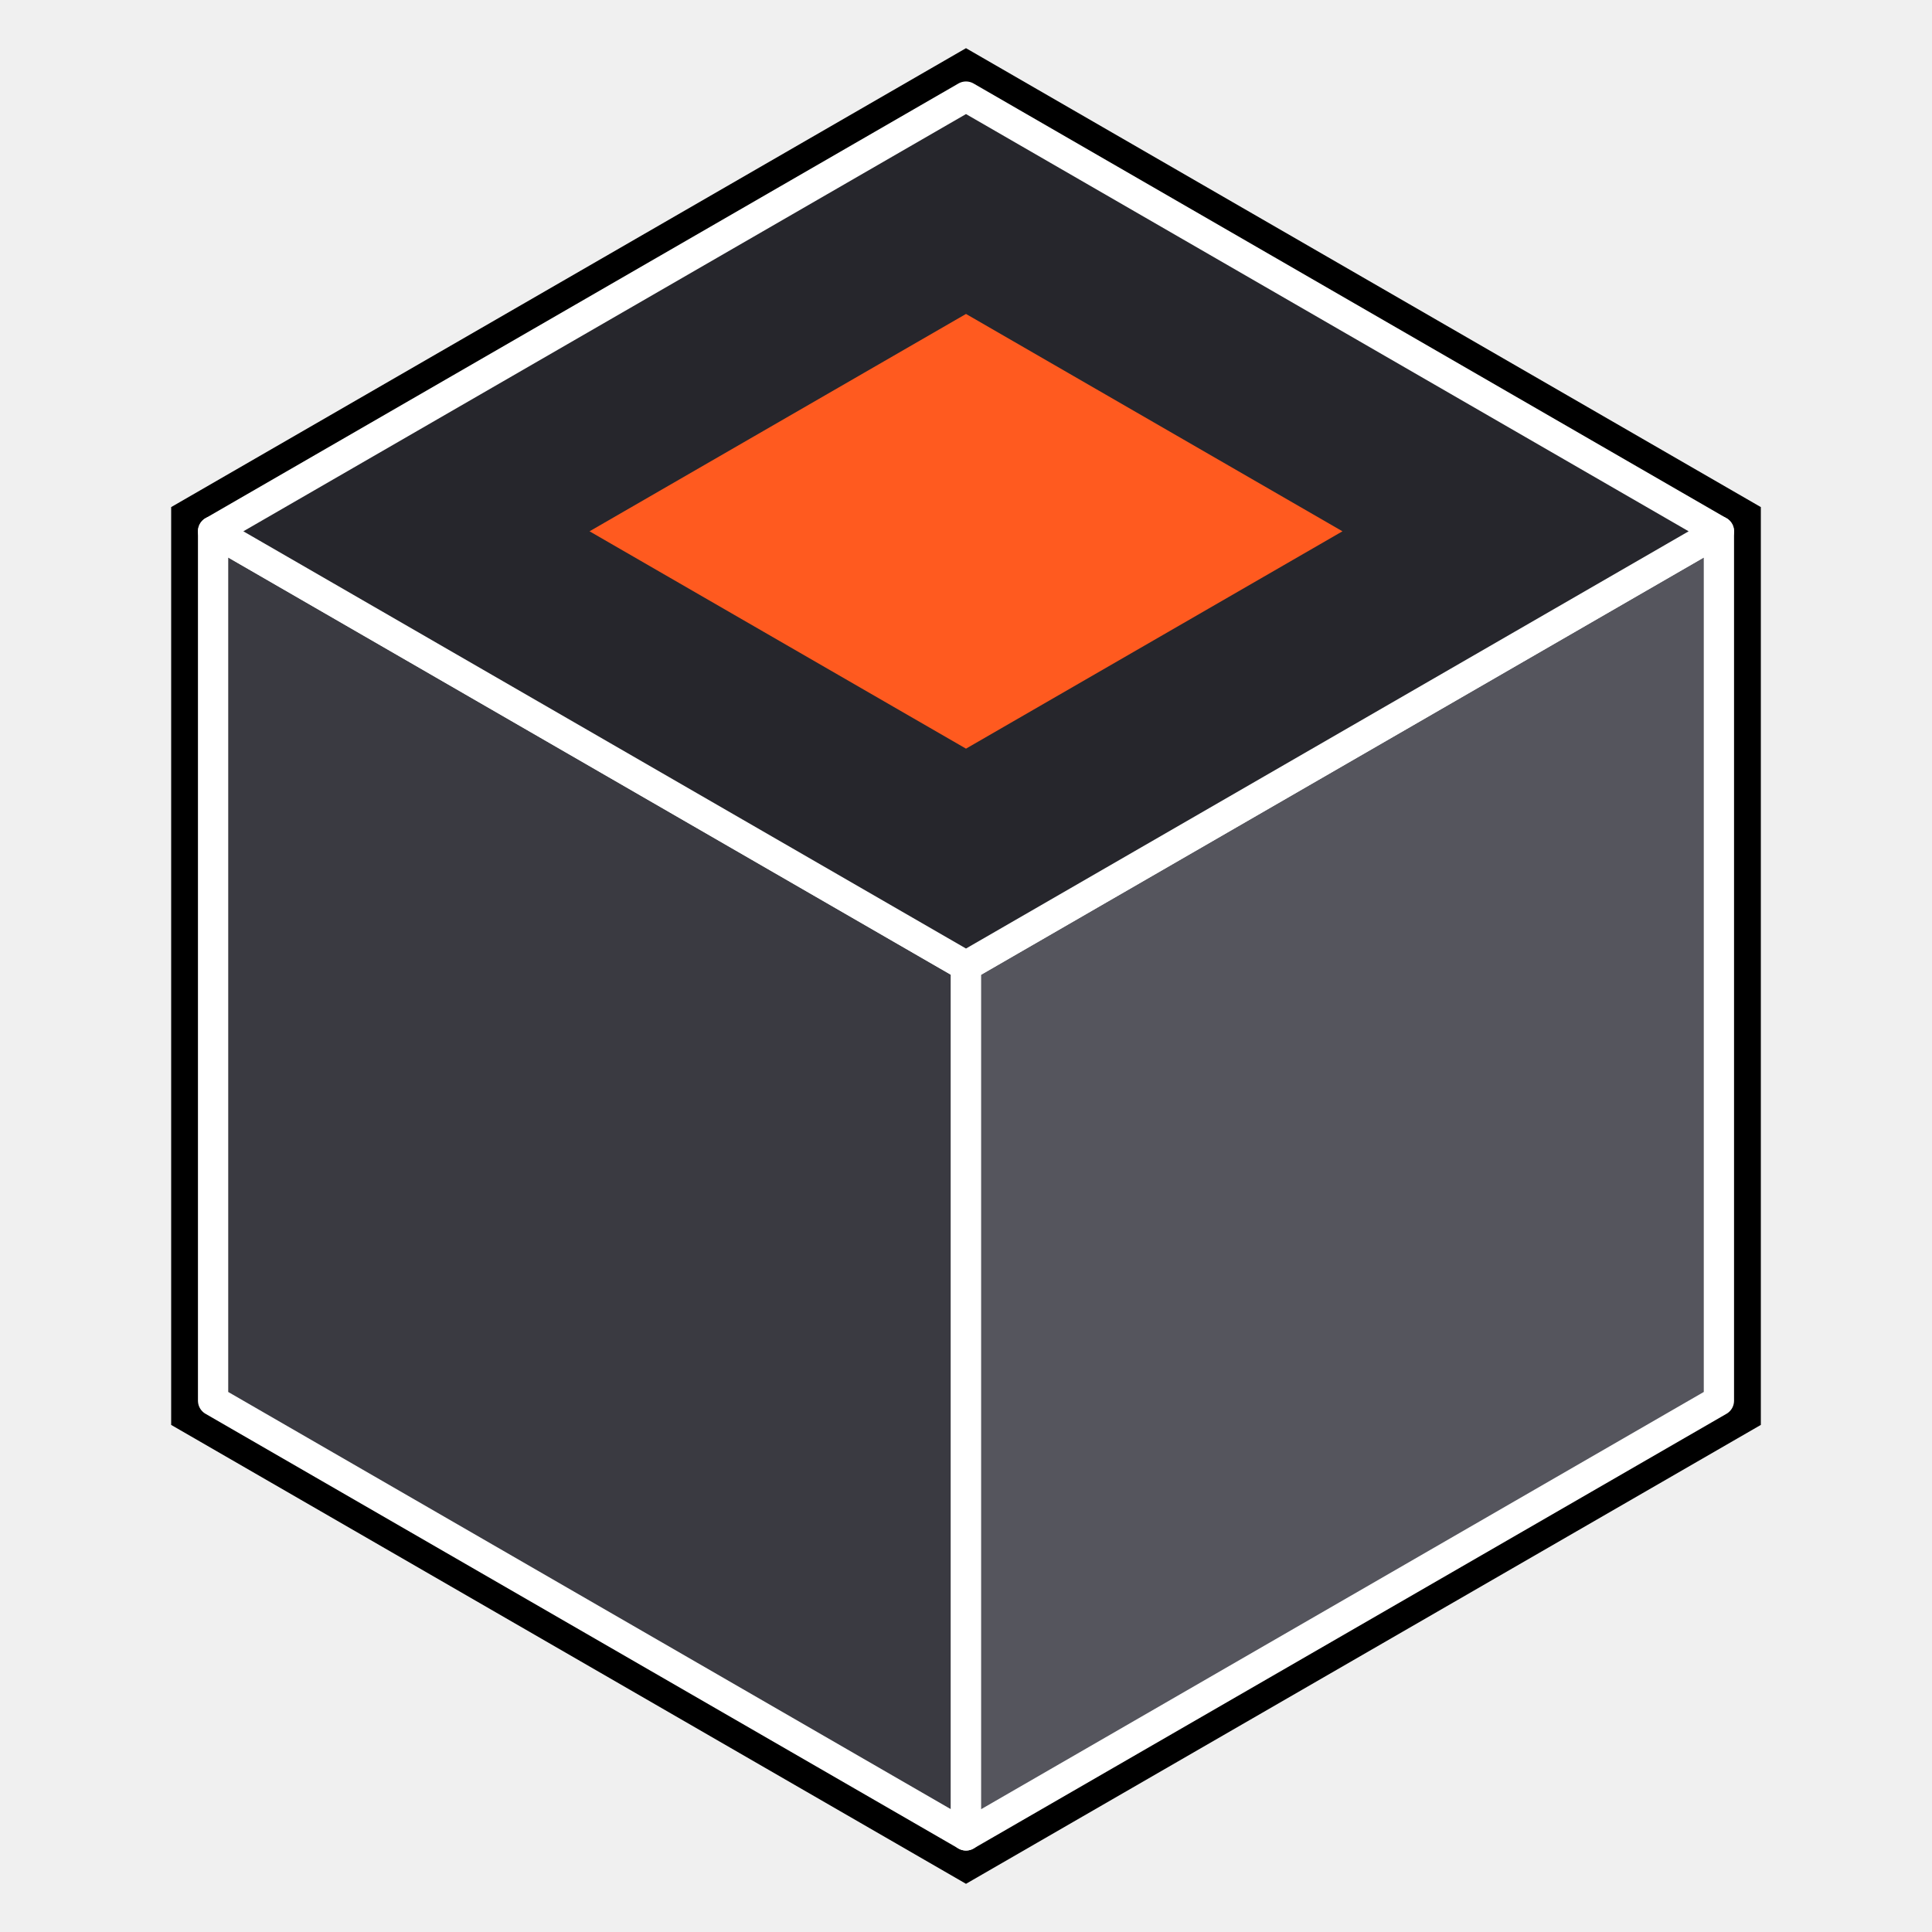
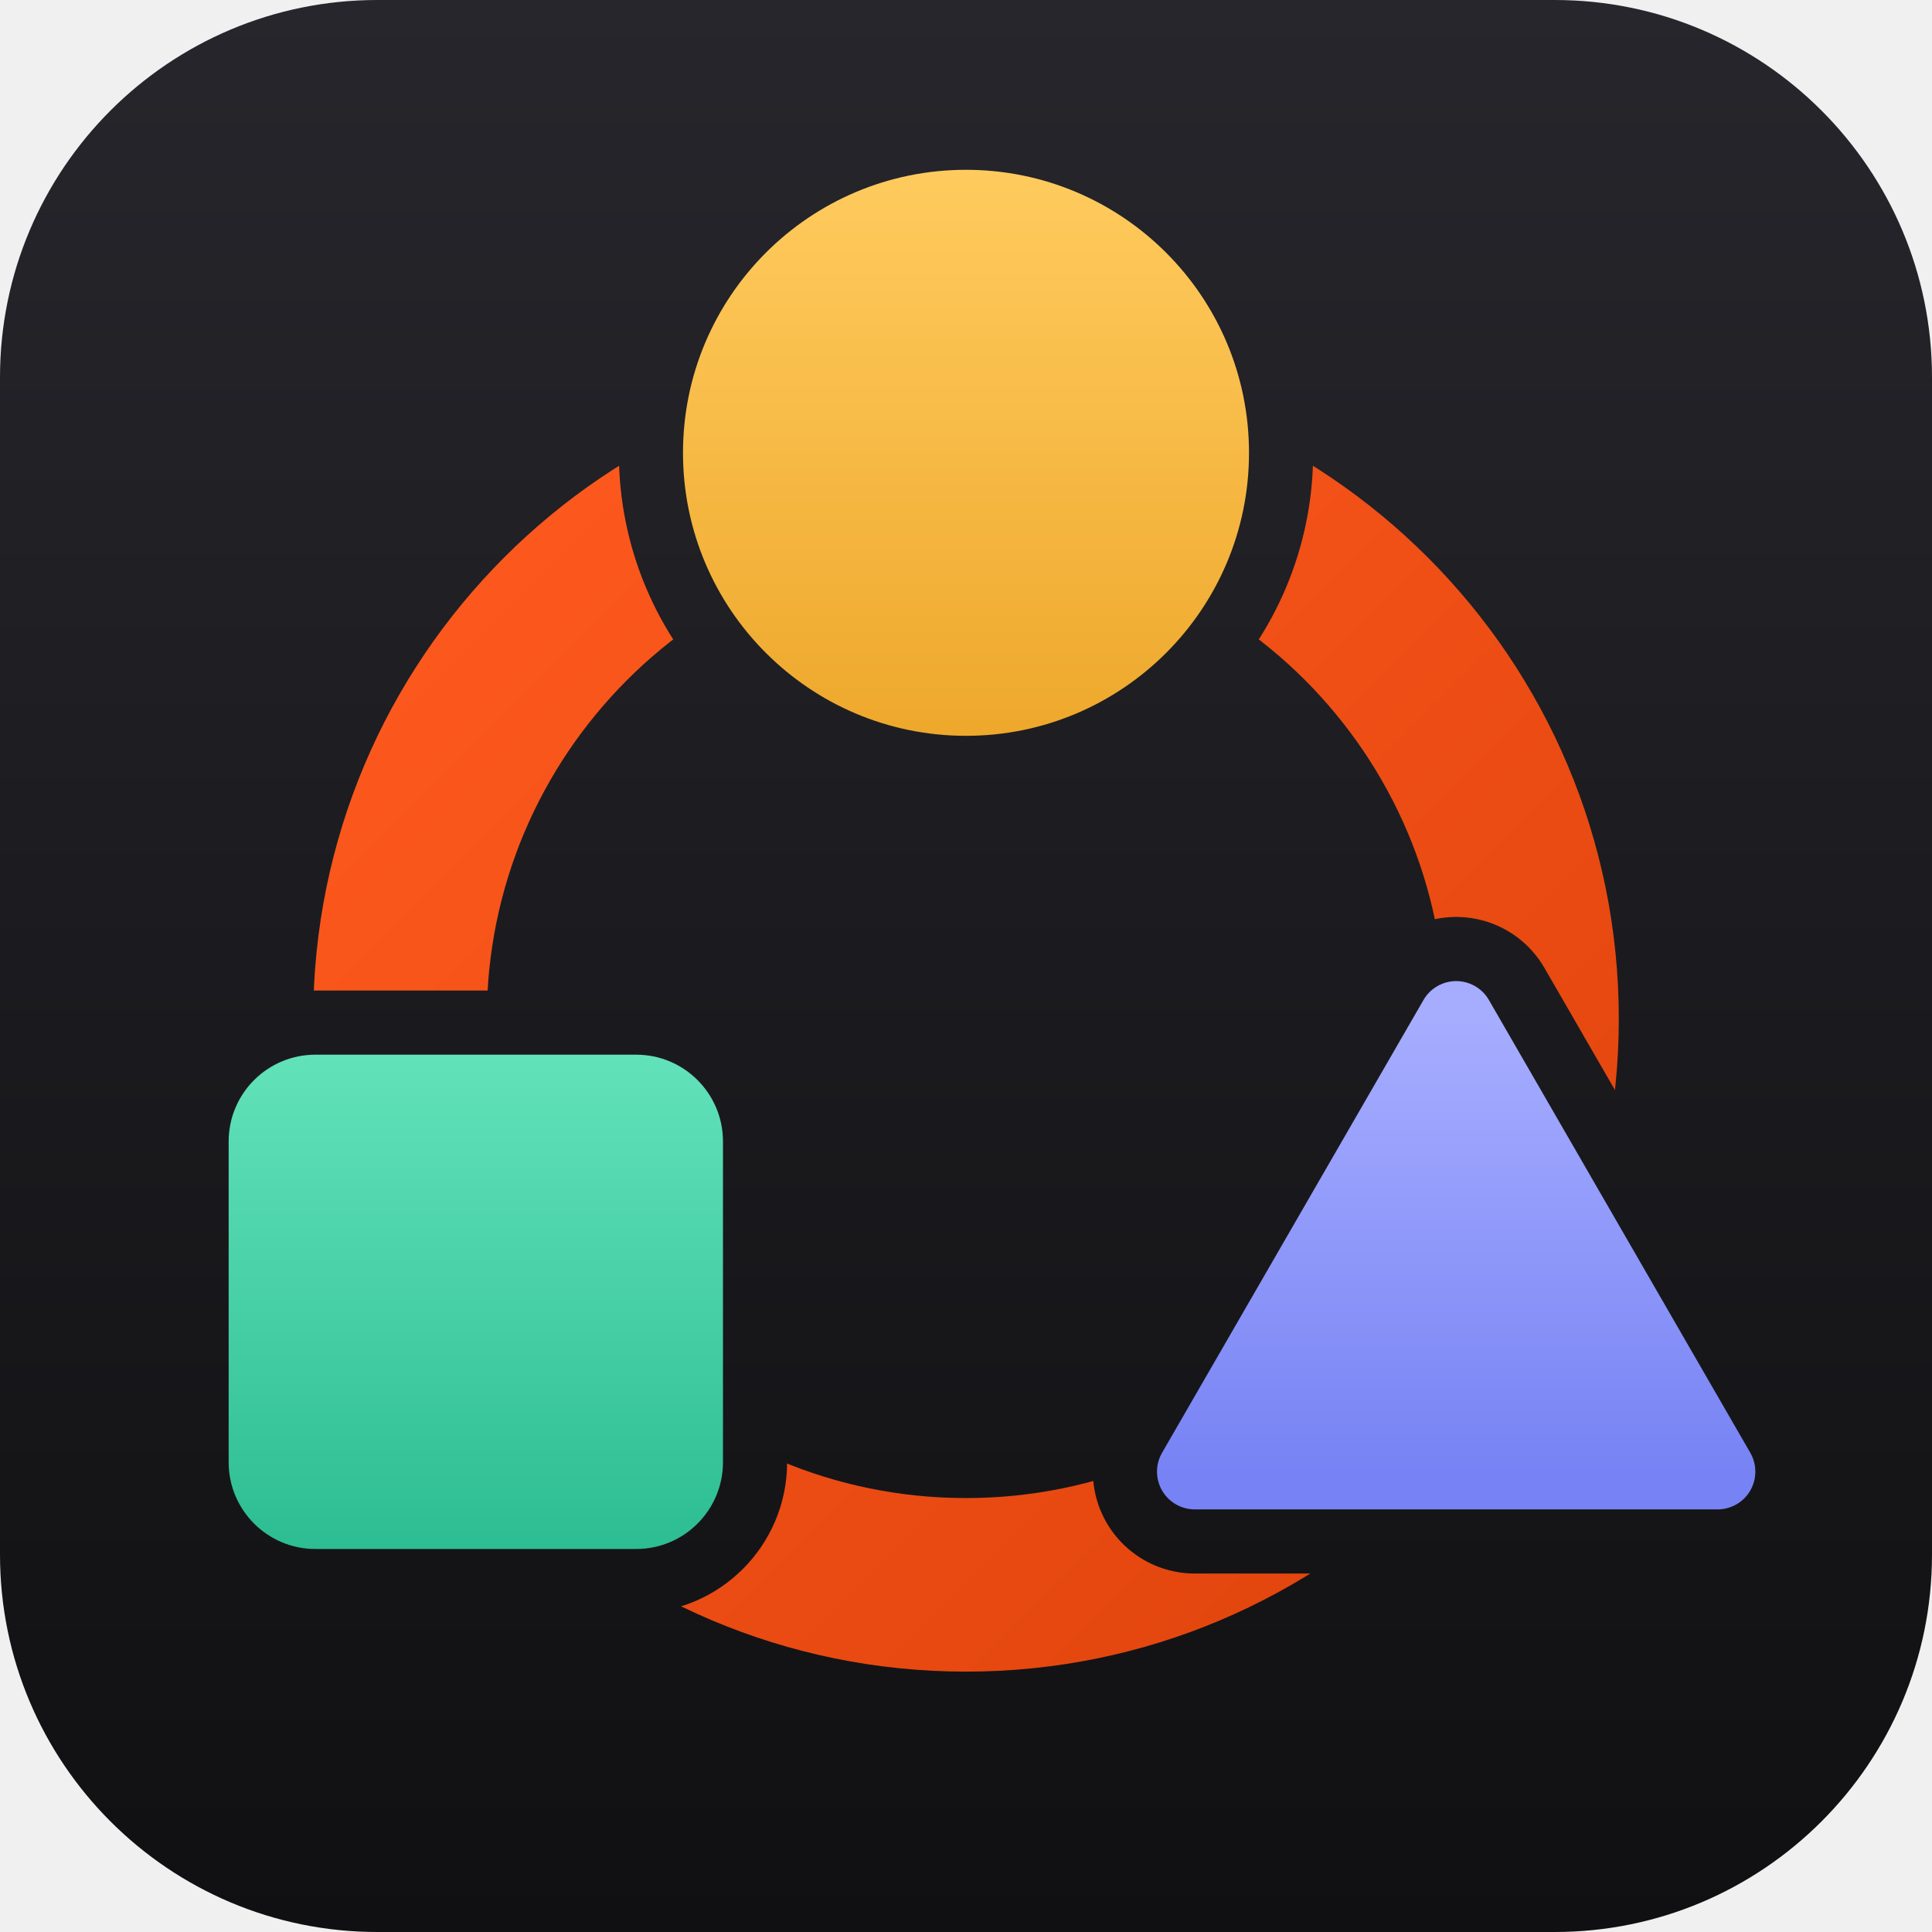
<svg xmlns="http://www.w3.org/2000/svg" width="1024" height="1024" viewBox="0 0 1024 1024">
-   <path d="M512 25.54 L933.28 268.77 L933.28 755.23 L512 998.46 L90.72 755.23 L90.72 268.77 Z" fill="#000000" />
-   <path d="M512 512 L112.94 281.6 L112.94 742.4 L512 972.8 Z" fill="#3a3a41" stroke="#ffffff" stroke-width="16.04" stroke-linejoin="round" />
-   <path d="M512 512 L911.06 281.6 L911.06 742.4 L512 972.8 Z" fill="#55555d" stroke="#ffffff" stroke-width="16.04" stroke-linejoin="round" />
-   <path d="M512 51.2 L112.94 281.6 L512 512 L911.06 281.6 Z" fill="#26262c" stroke="#ffffff" stroke-width="16.04" stroke-linejoin="round" />
-   <path d="M512 166.4 L312.47 281.6 L512 396.8 L711.53 281.6 Z" fill="#ff5a1f" />
+   <defs>
+     <linearGradient id="bgr" x1="0" y1="0" x2="0" y2="1">
+       <stop offset="0" stop-color="#26262c" />
+       <stop offset="1" stop-color="#101012" />
+     </linearGradient>
+     <linearGradient id="ring" x1="0" y1="0" x2="1" y2="1">
+       <stop offset="0" stop-color="#ff5a1f" />
+       <stop offset="1" stop-color="#e0440c" />
+     </linearGradient>
+     <linearGradient id="gA" x1="0" y1="0" x2="0" y2="1">
+       <stop offset="0" stop-color="#ffcb5e" />
+       <stop offset="1" stop-color="#eea82c" />
+     </linearGradient>
+     <linearGradient id="gM" x1="0" y1="0" x2="0" y2="1">
+       <stop offset="0" stop-color="#62e2b9" />
+       <stop offset="1" stop-color="#2dbd92" />
+     </linearGradient>
+     <linearGradient id="gP" x1="0" y1="0" x2="0" y2="1">
+       <stop offset="0" stop-color="#a6adff" />
+       <stop offset="1" stop-color="#7783f4" />
+     </linearGradient>
+     <radialGradient id="glow" cx="0.5" cy="0.5" r="0.5">
+       <stop offset="0" stop-color="#ff5a1f" stop-opacity="0.28" />
+       <stop offset="1" stop-color="#ff5a1f" stop-opacity="0" />
+     </radialGradient>
+     <filter id="sh" x="-20%" y="-20%" width="140%" height="140%">
+       <feDropShadow dx="0" dy="12" stdDeviation="14" flood-color="#000" flood-opacity="0.45" />
+     </filter>
+   </defs>
+   <rect width="1024" height="1024" rx="200" fill="url(#bgr)" />
+   <mask id="cuts" maskUnits="userSpaceOnUse" x="0" y="0" width="1024" height="1024">
+     <rect width="1024" height="1024" fill="#fff" />
+     <circle cx="512.00" cy="240.00" r="184.00" fill="#000" />
+     <rect x="87.19" y="525.00" width="330.00" height="330.00" rx="80.00" fill="#000" />
+     <polygon points="771.81,540.00 910.37,780.00 633.24,780.00" fill="#000" stroke="#000" stroke-width="108.00" stroke-linejoin="round" />
+   </mask>
+   <circle cx="512" cy="540" r="300" fill="none" stroke="url(#ring)" stroke-width="92" mask="url(#cuts)" />
+   <circle cx="512.00" cy="240.00" r="150.00" fill="url(#gA)" />
+   <rect x="121.19" y="559.00" width="262.00" height="262.00" rx="46.00" fill="url(#gM)" />
+   <polygon points="771.81,540.00 910.37,780.00 633.24,780.00" fill="url(#gP)" stroke="url(#gP)" stroke-width="40.00" stroke-linejoin="round" />
</svg>
